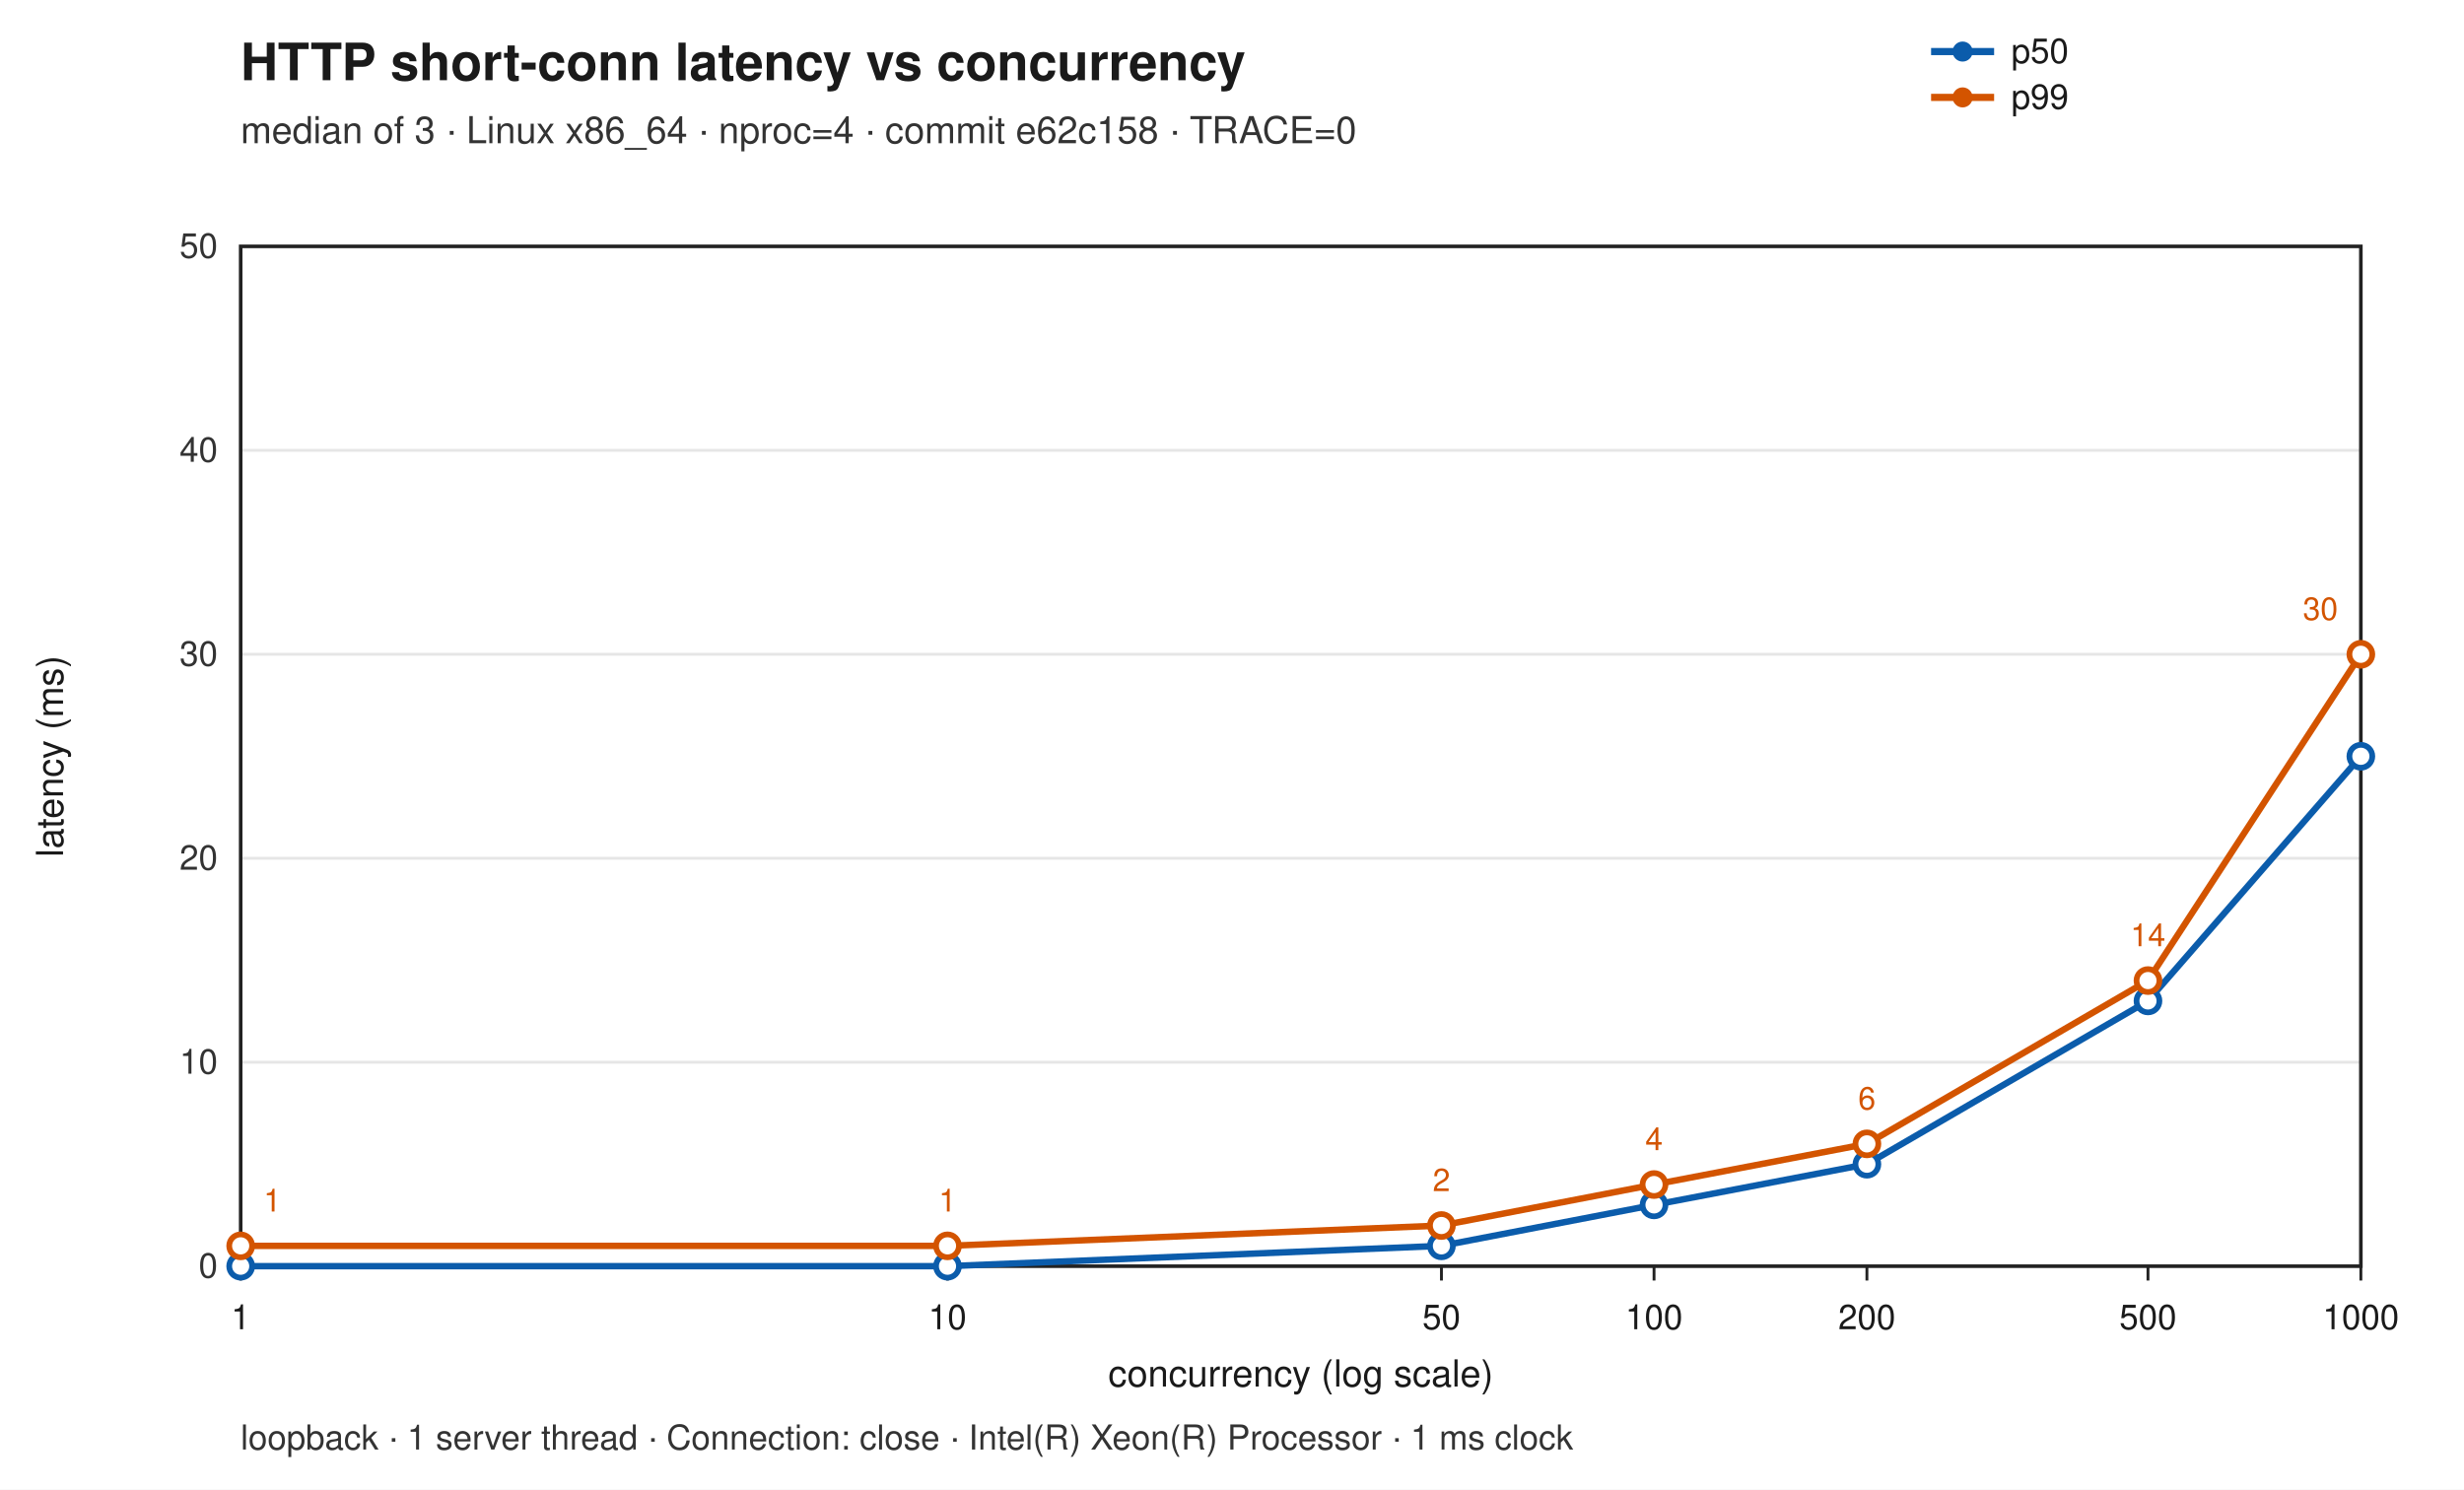
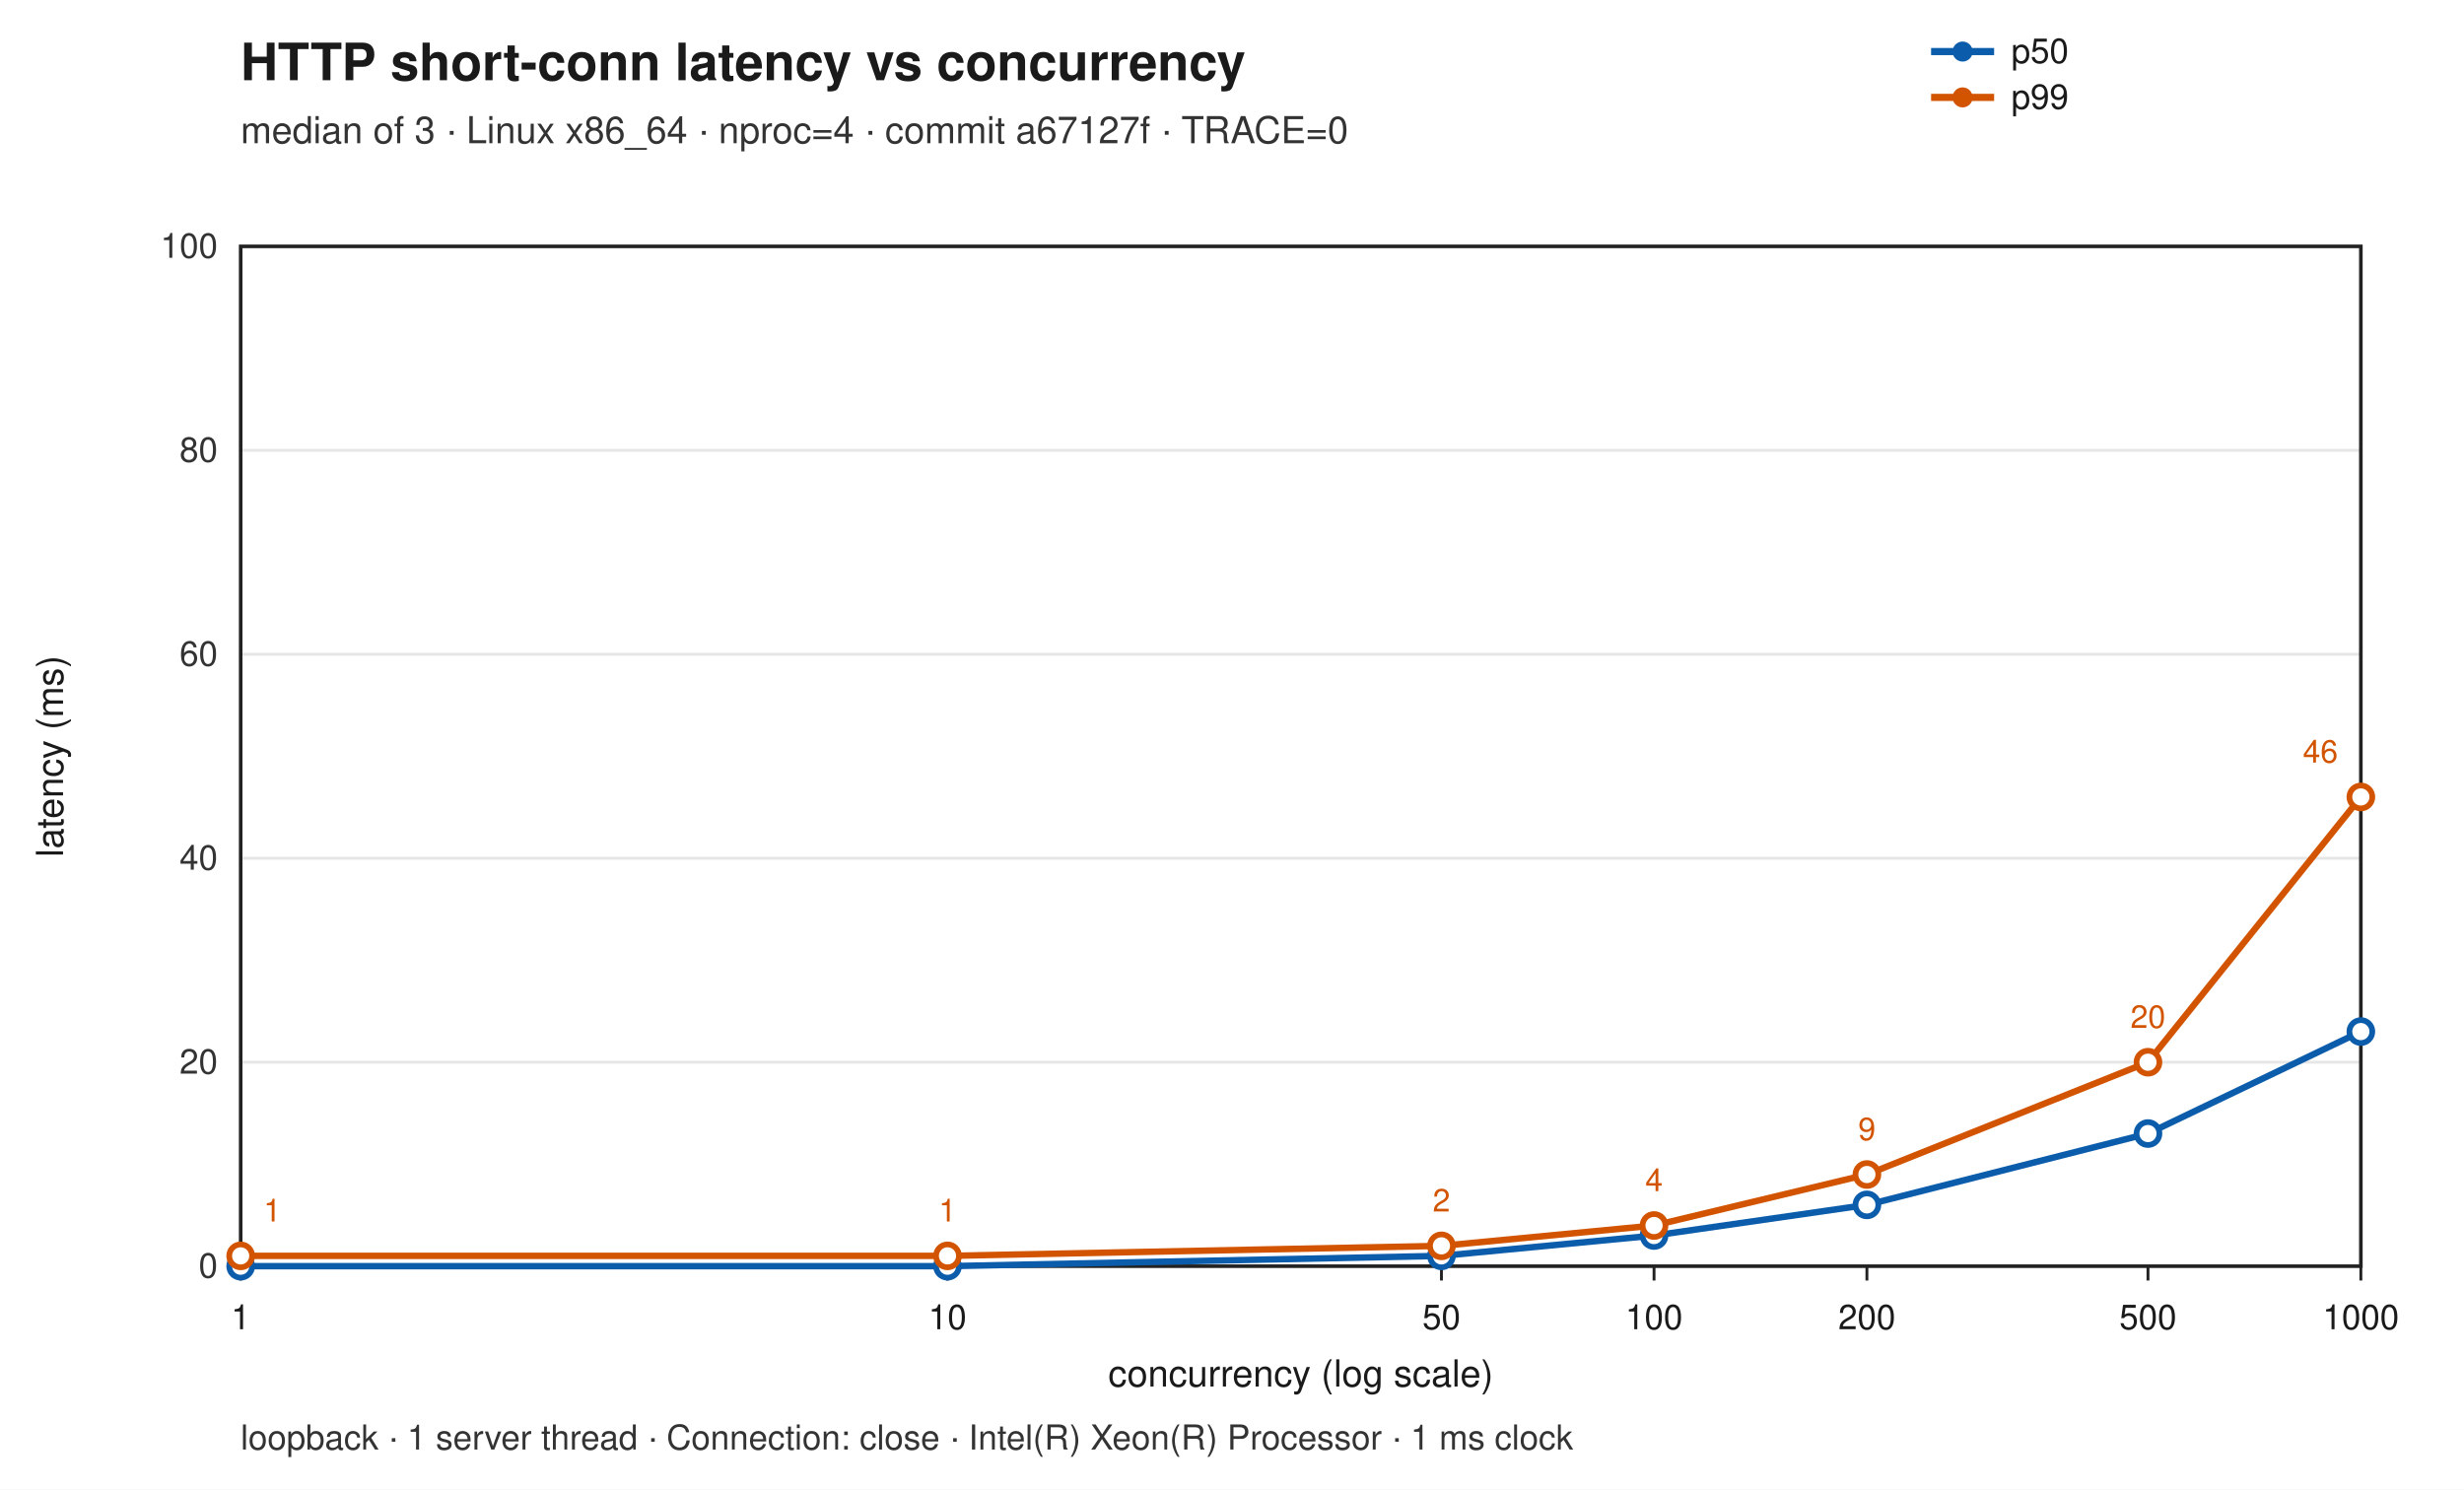
<svg xmlns="http://www.w3.org/2000/svg" width="860" height="520" viewBox="0 0 860 520" role="img">
  <rect x="0" y="0" width="860" height="520" fill="#ffffff" />
  <text x="84" y="28" font-family="Helvetica, Arial, sans-serif" font-size="18" font-weight="700" fill="#1a1a1a">HTTP short-conn latency vs concurrency</text>
-   <text x="84" y="50" font-family="Helvetica, Arial, sans-serif" font-size="13" fill="#333333">median of 3 · Linux x86_64 · nproc=4 · commit e62c158 · TRACE=0</text>
+   <text x="84" y="50" font-family="Helvetica, Arial, sans-serif" font-size="13" fill="#333333">median of 3 · Linux x86_64 · nproc=4 · commit a67127f · TRACE=0</text>
  <line x1="84" y1="442.0" x2="824" y2="442.0" stroke="#e6e6e6" stroke-width="1" />
  <text x="76" y="446.0" text-anchor="end" font-family="Helvetica, Arial, sans-serif" font-size="12" fill="#333333">0</text>
  <line x1="84" y1="370.8" x2="824" y2="370.8" stroke="#e6e6e6" stroke-width="1" />
-   <text x="76" y="374.8" text-anchor="end" font-family="Helvetica, Arial, sans-serif" font-size="12" fill="#333333">10</text>
+   <text x="76" y="374.8" text-anchor="end" font-family="Helvetica, Arial, sans-serif" font-size="12" fill="#333333">20</text>
  <line x1="84" y1="299.6" x2="824" y2="299.6" stroke="#e6e6e6" stroke-width="1" />
-   <text x="76" y="303.6" text-anchor="end" font-family="Helvetica, Arial, sans-serif" font-size="12" fill="#333333">20</text>
+   <text x="76" y="303.6" text-anchor="end" font-family="Helvetica, Arial, sans-serif" font-size="12" fill="#333333">40</text>
  <line x1="84" y1="228.4" x2="824" y2="228.4" stroke="#e6e6e6" stroke-width="1" />
-   <text x="76" y="232.4" text-anchor="end" font-family="Helvetica, Arial, sans-serif" font-size="12" fill="#333333">30</text>
+   <text x="76" y="232.4" text-anchor="end" font-family="Helvetica, Arial, sans-serif" font-size="12" fill="#333333">60</text>
  <line x1="84" y1="157.2" x2="824" y2="157.2" stroke="#e6e6e6" stroke-width="1" />
-   <text x="76" y="161.2" text-anchor="end" font-family="Helvetica, Arial, sans-serif" font-size="12" fill="#333333">40</text>
+   <text x="76" y="161.2" text-anchor="end" font-family="Helvetica, Arial, sans-serif" font-size="12" fill="#333333">80</text>
  <line x1="84" y1="86.0" x2="824" y2="86.0" stroke="#e6e6e6" stroke-width="1" />
-   <text x="76" y="90.0" text-anchor="end" font-family="Helvetica, Arial, sans-serif" font-size="12" fill="#333333">50</text>
+   <text x="76" y="90.0" text-anchor="end" font-family="Helvetica, Arial, sans-serif" font-size="12" fill="#333333">100</text>
  <rect x="84" y="86" width="740" height="356" fill="none" stroke="#222222" stroke-width="1.25" />
  <line x1="84.0" y1="442" x2="84.0" y2="447" stroke="#222222" stroke-width="1" />
  <text x="84.0" y="464" text-anchor="middle" font-family="Helvetica, Arial, sans-serif" font-size="12" fill="#1a1a1a">1</text>
  <line x1="330.7" y1="442" x2="330.7" y2="447" stroke="#222222" stroke-width="1" />
  <text x="330.7" y="464" text-anchor="middle" font-family="Helvetica, Arial, sans-serif" font-size="12" fill="#1a1a1a">10</text>
  <line x1="503.1" y1="442" x2="503.1" y2="447" stroke="#222222" stroke-width="1" />
  <text x="503.1" y="464" text-anchor="middle" font-family="Helvetica, Arial, sans-serif" font-size="12" fill="#1a1a1a">50</text>
  <line x1="577.3" y1="442" x2="577.3" y2="447" stroke="#222222" stroke-width="1" />
  <text x="577.3" y="464" text-anchor="middle" font-family="Helvetica, Arial, sans-serif" font-size="12" fill="#1a1a1a">100</text>
  <line x1="651.6" y1="442" x2="651.6" y2="447" stroke="#222222" stroke-width="1" />
  <text x="651.6" y="464" text-anchor="middle" font-family="Helvetica, Arial, sans-serif" font-size="12" fill="#1a1a1a">200</text>
  <line x1="749.7" y1="442" x2="749.7" y2="447" stroke="#222222" stroke-width="1" />
  <text x="749.7" y="464" text-anchor="middle" font-family="Helvetica, Arial, sans-serif" font-size="12" fill="#1a1a1a">500</text>
  <line x1="824.0" y1="442" x2="824.0" y2="447" stroke="#222222" stroke-width="1" />
  <text x="824.0" y="464" text-anchor="middle" font-family="Helvetica, Arial, sans-serif" font-size="12" fill="#1a1a1a">1000</text>
  <text x="454" y="484" text-anchor="middle" font-family="Helvetica, Arial, sans-serif" font-size="13" fill="#1a1a1a">concurrency (log scale)</text>
  <text x="22" y="264.0" text-anchor="middle" transform="rotate(-90 22 264.0)" font-family="Helvetica, Arial, sans-serif" font-size="13" fill="#1a1a1a">latency (ms)</text>
  <line x1="674" y1="18" x2="696" y2="18" stroke="#0b5cab" stroke-width="2.5" />
  <circle cx="685" cy="18" r="3.5" fill="#0b5cab" />
  <text x="702" y="22" font-family="Helvetica, Arial, sans-serif" font-size="12" fill="#1a1a1a">p50</text>
  <line x1="674" y1="34" x2="696" y2="34" stroke="#d35400" stroke-width="2.5" />
  <circle cx="685" cy="34" r="3.5" fill="#d35400" />
  <text x="702" y="38" font-family="Helvetica, Arial, sans-serif" font-size="12" fill="#1a1a1a">p99</text>
-   <polyline fill="none" stroke="#0b5cab" stroke-width="2.25" stroke-linejoin="round" stroke-linecap="round" points="84.0,442.0 330.7,442.0 503.1,434.9 577.3,420.6 651.6,406.4 749.7,349.4 824.0,264.0" />
+   <polyline fill="none" stroke="#0b5cab" stroke-width="2.25" stroke-linejoin="round" stroke-linecap="round" points="84.0,442.0 330.7,442.0 503.1,438.4 577.3,431.3 651.6,420.6 749.7,395.7 824.0,360.1" />
  <circle cx="84.0" cy="442.0" r="4" fill="#ffffff" stroke="#0b5cab" stroke-width="2" />
  <circle cx="330.7" cy="442.0" r="4" fill="#ffffff" stroke="#0b5cab" stroke-width="2" />
-   <circle cx="503.1" cy="434.9" r="4" fill="#ffffff" stroke="#0b5cab" stroke-width="2" />
-   <circle cx="577.3" cy="420.6" r="4" fill="#ffffff" stroke="#0b5cab" stroke-width="2" />
-   <circle cx="651.6" cy="406.4" r="4" fill="#ffffff" stroke="#0b5cab" stroke-width="2" />
-   <circle cx="749.7" cy="349.4" r="4" fill="#ffffff" stroke="#0b5cab" stroke-width="2" />
-   <circle cx="824.0" cy="264.0" r="4" fill="#ffffff" stroke="#0b5cab" stroke-width="2" />
-   <polyline fill="none" stroke="#d35400" stroke-width="2.25" stroke-linejoin="round" stroke-linecap="round" points="84.0,434.9 330.7,434.9 503.1,427.8 577.3,413.5 651.6,399.3 749.7,342.3 824.0,228.4" />
-   <circle cx="84.0" cy="434.9" r="4" fill="#ffffff" stroke="#d35400" stroke-width="2" />
-   <text x="92.0" y="422.9" text-anchor="start" font-family="Helvetica, Arial, sans-serif" font-size="11" fill="#d35400">1</text>
-   <circle cx="330.7" cy="434.9" r="4" fill="#ffffff" stroke="#d35400" stroke-width="2" />
-   <text x="330.7" y="422.9" text-anchor="middle" font-family="Helvetica, Arial, sans-serif" font-size="11" fill="#d35400">1</text>
-   <circle cx="503.1" cy="427.8" r="4" fill="#ffffff" stroke="#d35400" stroke-width="2" />
-   <text x="503.1" y="415.8" text-anchor="middle" font-family="Helvetica, Arial, sans-serif" font-size="11" fill="#d35400">2</text>
-   <circle cx="577.3" cy="413.5" r="4" fill="#ffffff" stroke="#d35400" stroke-width="2" />
-   <text x="577.3" y="401.5" text-anchor="middle" font-family="Helvetica, Arial, sans-serif" font-size="11" fill="#d35400">4</text>
-   <circle cx="651.6" cy="399.3" r="4" fill="#ffffff" stroke="#d35400" stroke-width="2" />
-   <text x="651.6" y="387.3" text-anchor="middle" font-family="Helvetica, Arial, sans-serif" font-size="11" fill="#d35400">6</text>
-   <circle cx="749.7" cy="342.3" r="4" fill="#ffffff" stroke="#d35400" stroke-width="2" />
-   <text x="749.7" y="330.3" text-anchor="middle" font-family="Helvetica, Arial, sans-serif" font-size="11" fill="#d35400">14</text>
-   <circle cx="824.0" cy="228.4" r="4" fill="#ffffff" stroke="#d35400" stroke-width="2" />
-   <text x="816.0" y="216.4" text-anchor="end" font-family="Helvetica, Arial, sans-serif" font-size="11" fill="#d35400">30</text>
+   <circle cx="503.1" cy="438.4" r="4" fill="#ffffff" stroke="#0b5cab" stroke-width="2" />
+   <circle cx="577.3" cy="431.3" r="4" fill="#ffffff" stroke="#0b5cab" stroke-width="2" />
+   <circle cx="651.6" cy="420.6" r="4" fill="#ffffff" stroke="#0b5cab" stroke-width="2" />
+   <circle cx="749.7" cy="395.7" r="4" fill="#ffffff" stroke="#0b5cab" stroke-width="2" />
+   <circle cx="824.0" cy="360.1" r="4" fill="#ffffff" stroke="#0b5cab" stroke-width="2" />
+   <polyline fill="none" stroke="#d35400" stroke-width="2.25" stroke-linejoin="round" stroke-linecap="round" points="84.0,438.4 330.7,438.4 503.1,434.9 577.3,427.8 651.6,410.0 749.7,370.8 824.0,278.2" />
+   <circle cx="84.0" cy="438.4" r="4" fill="#ffffff" stroke="#d35400" stroke-width="2" />
+   <text x="92.0" y="426.4" text-anchor="start" font-family="Helvetica, Arial, sans-serif" font-size="11" fill="#d35400">1</text>
+   <circle cx="330.7" cy="438.4" r="4" fill="#ffffff" stroke="#d35400" stroke-width="2" />
+   <text x="330.7" y="426.4" text-anchor="middle" font-family="Helvetica, Arial, sans-serif" font-size="11" fill="#d35400">1</text>
+   <circle cx="503.1" cy="434.9" r="4" fill="#ffffff" stroke="#d35400" stroke-width="2" />
+   <text x="503.1" y="422.9" text-anchor="middle" font-family="Helvetica, Arial, sans-serif" font-size="11" fill="#d35400">2</text>
+   <circle cx="577.3" cy="427.8" r="4" fill="#ffffff" stroke="#d35400" stroke-width="2" />
+   <text x="577.3" y="415.8" text-anchor="middle" font-family="Helvetica, Arial, sans-serif" font-size="11" fill="#d35400">4</text>
+   <circle cx="651.6" cy="410.0" r="4" fill="#ffffff" stroke="#d35400" stroke-width="2" />
+   <text x="651.6" y="398.0" text-anchor="middle" font-family="Helvetica, Arial, sans-serif" font-size="11" fill="#d35400">9</text>
+   <circle cx="749.7" cy="370.8" r="4" fill="#ffffff" stroke="#d35400" stroke-width="2" />
+   <text x="749.7" y="358.8" text-anchor="middle" font-family="Helvetica, Arial, sans-serif" font-size="11" fill="#d35400">20</text>
+   <circle cx="824.0" cy="278.2" r="4" fill="#ffffff" stroke="#d35400" stroke-width="2" />
+   <text x="816.0" y="266.2" text-anchor="end" font-family="Helvetica, Arial, sans-serif" font-size="11" fill="#d35400">46</text>
  <text x="84" y="506" font-family="Helvetica, Arial, sans-serif" font-size="12" fill="#333333">loopback · 1 server thread · Connection: close · Intel(R) Xeon(R) Processor · 1 ms clock</text>
</svg>
